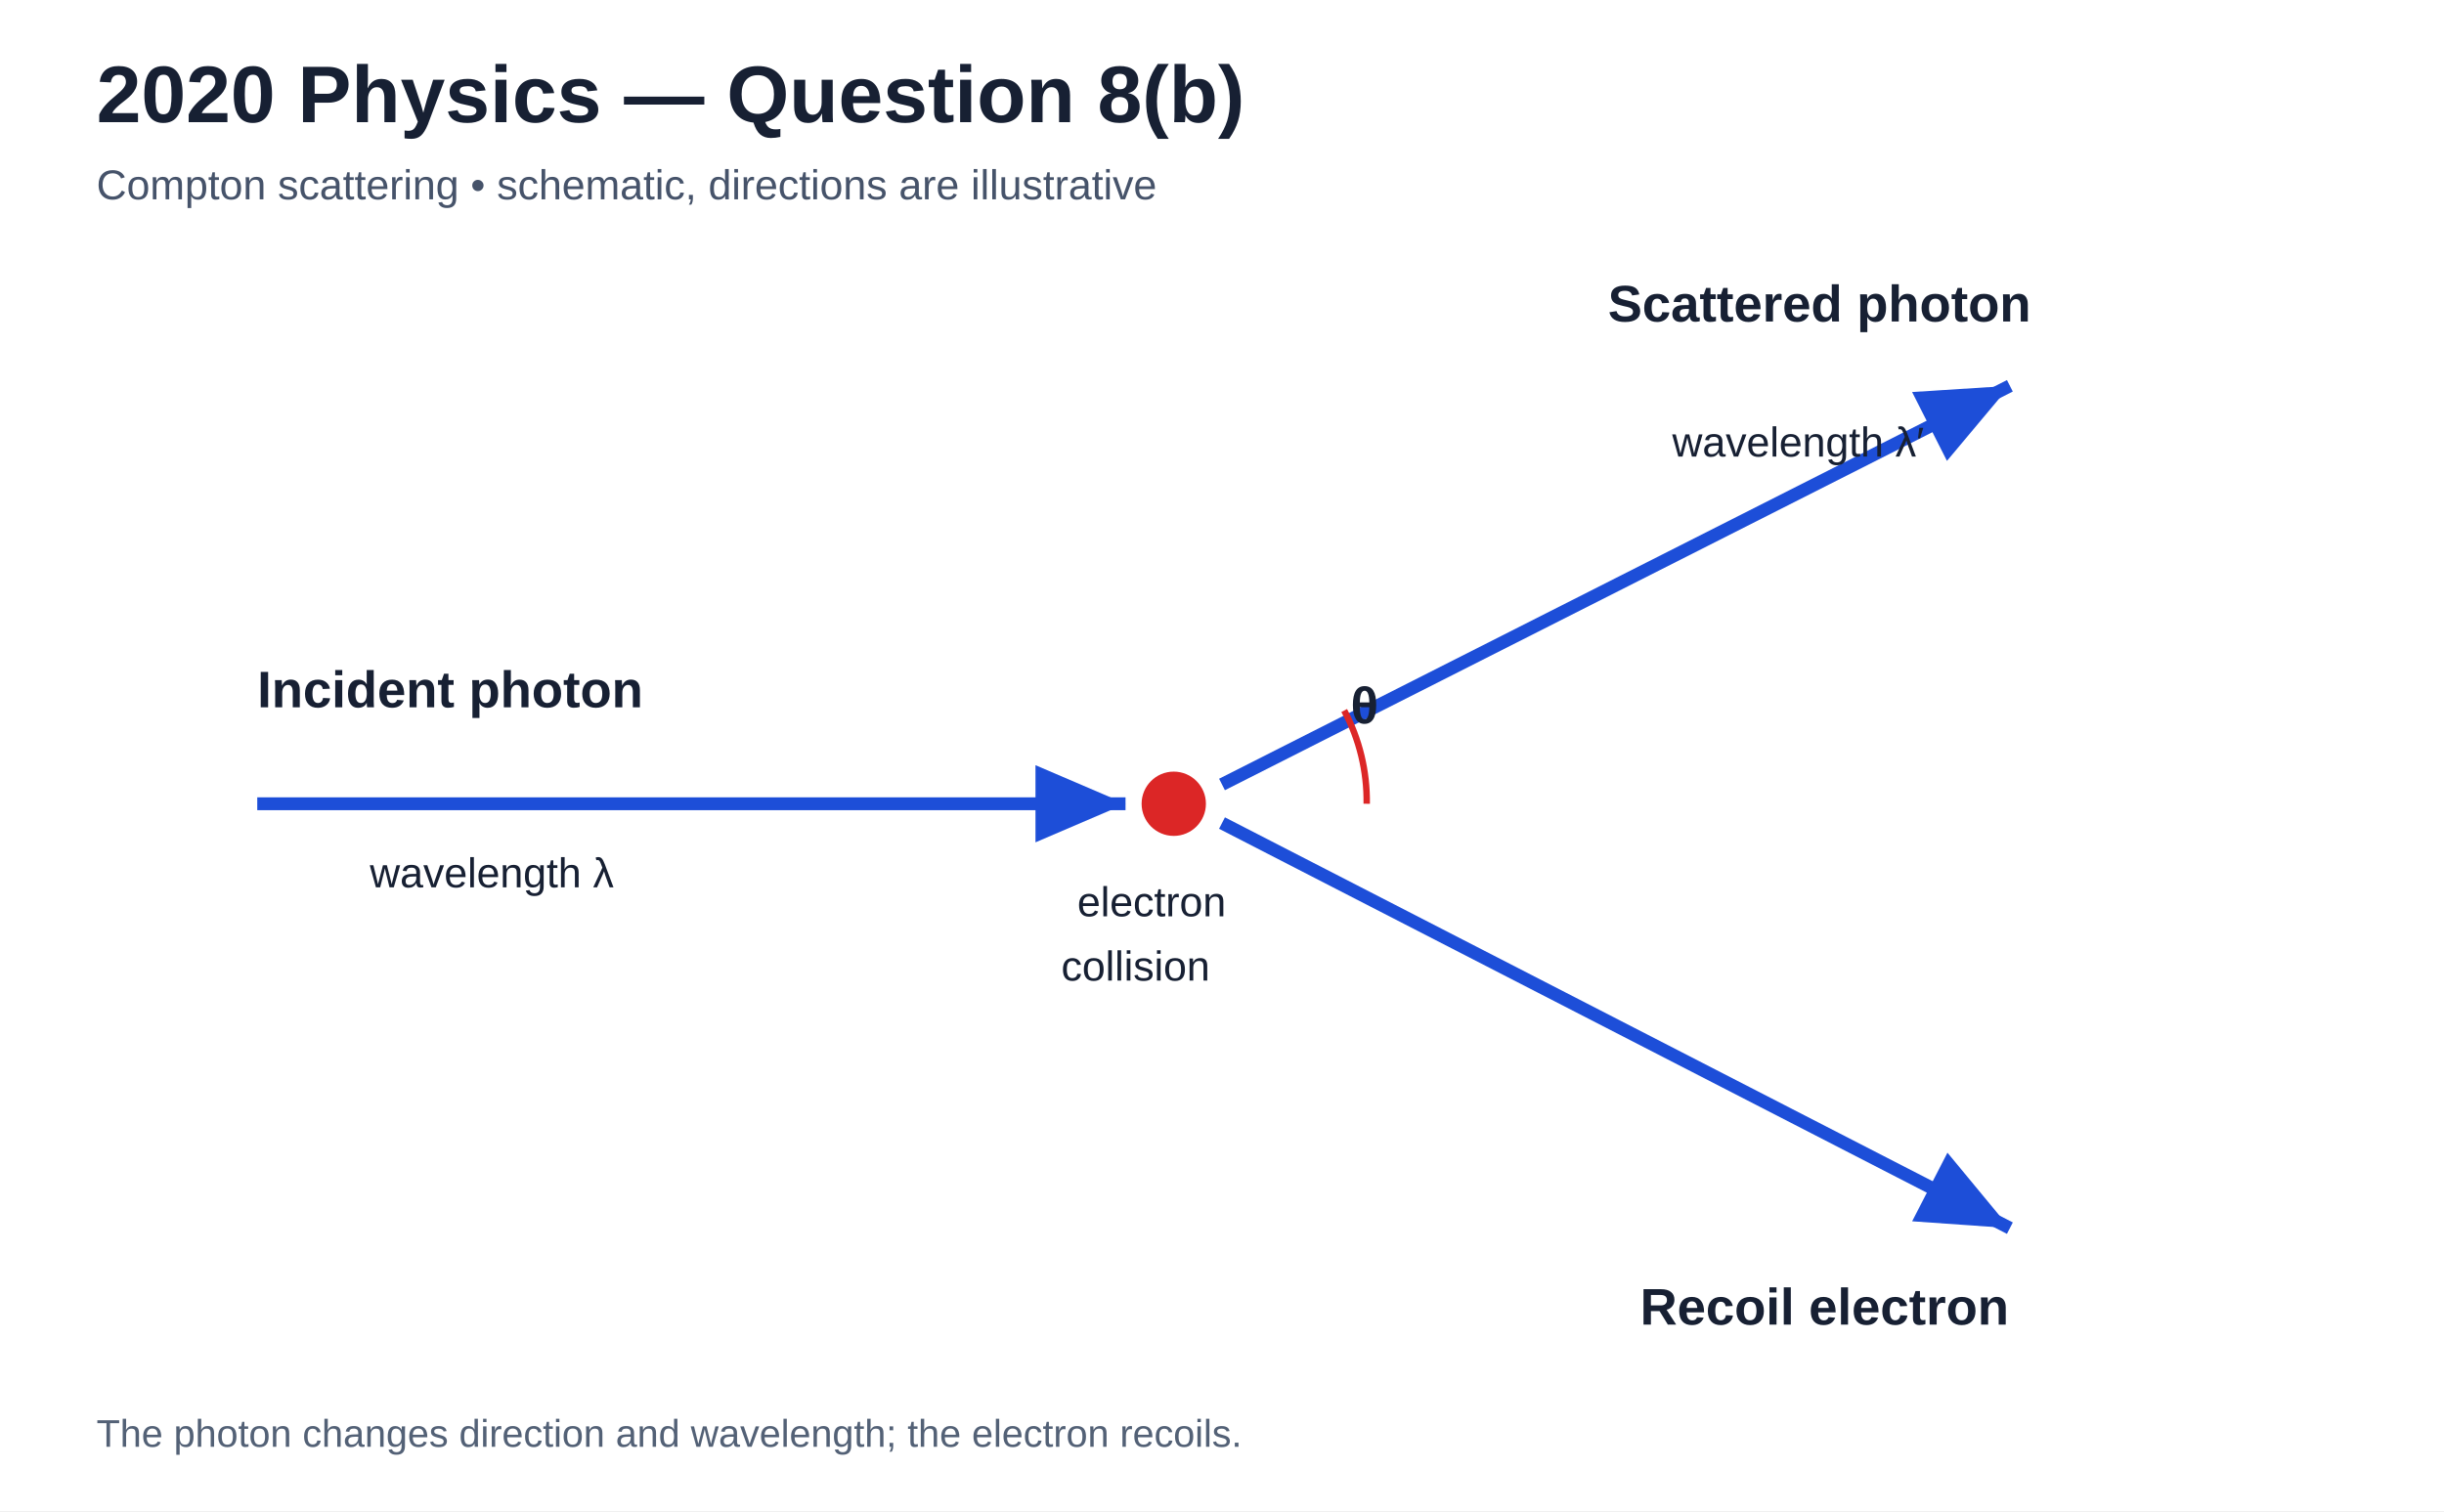
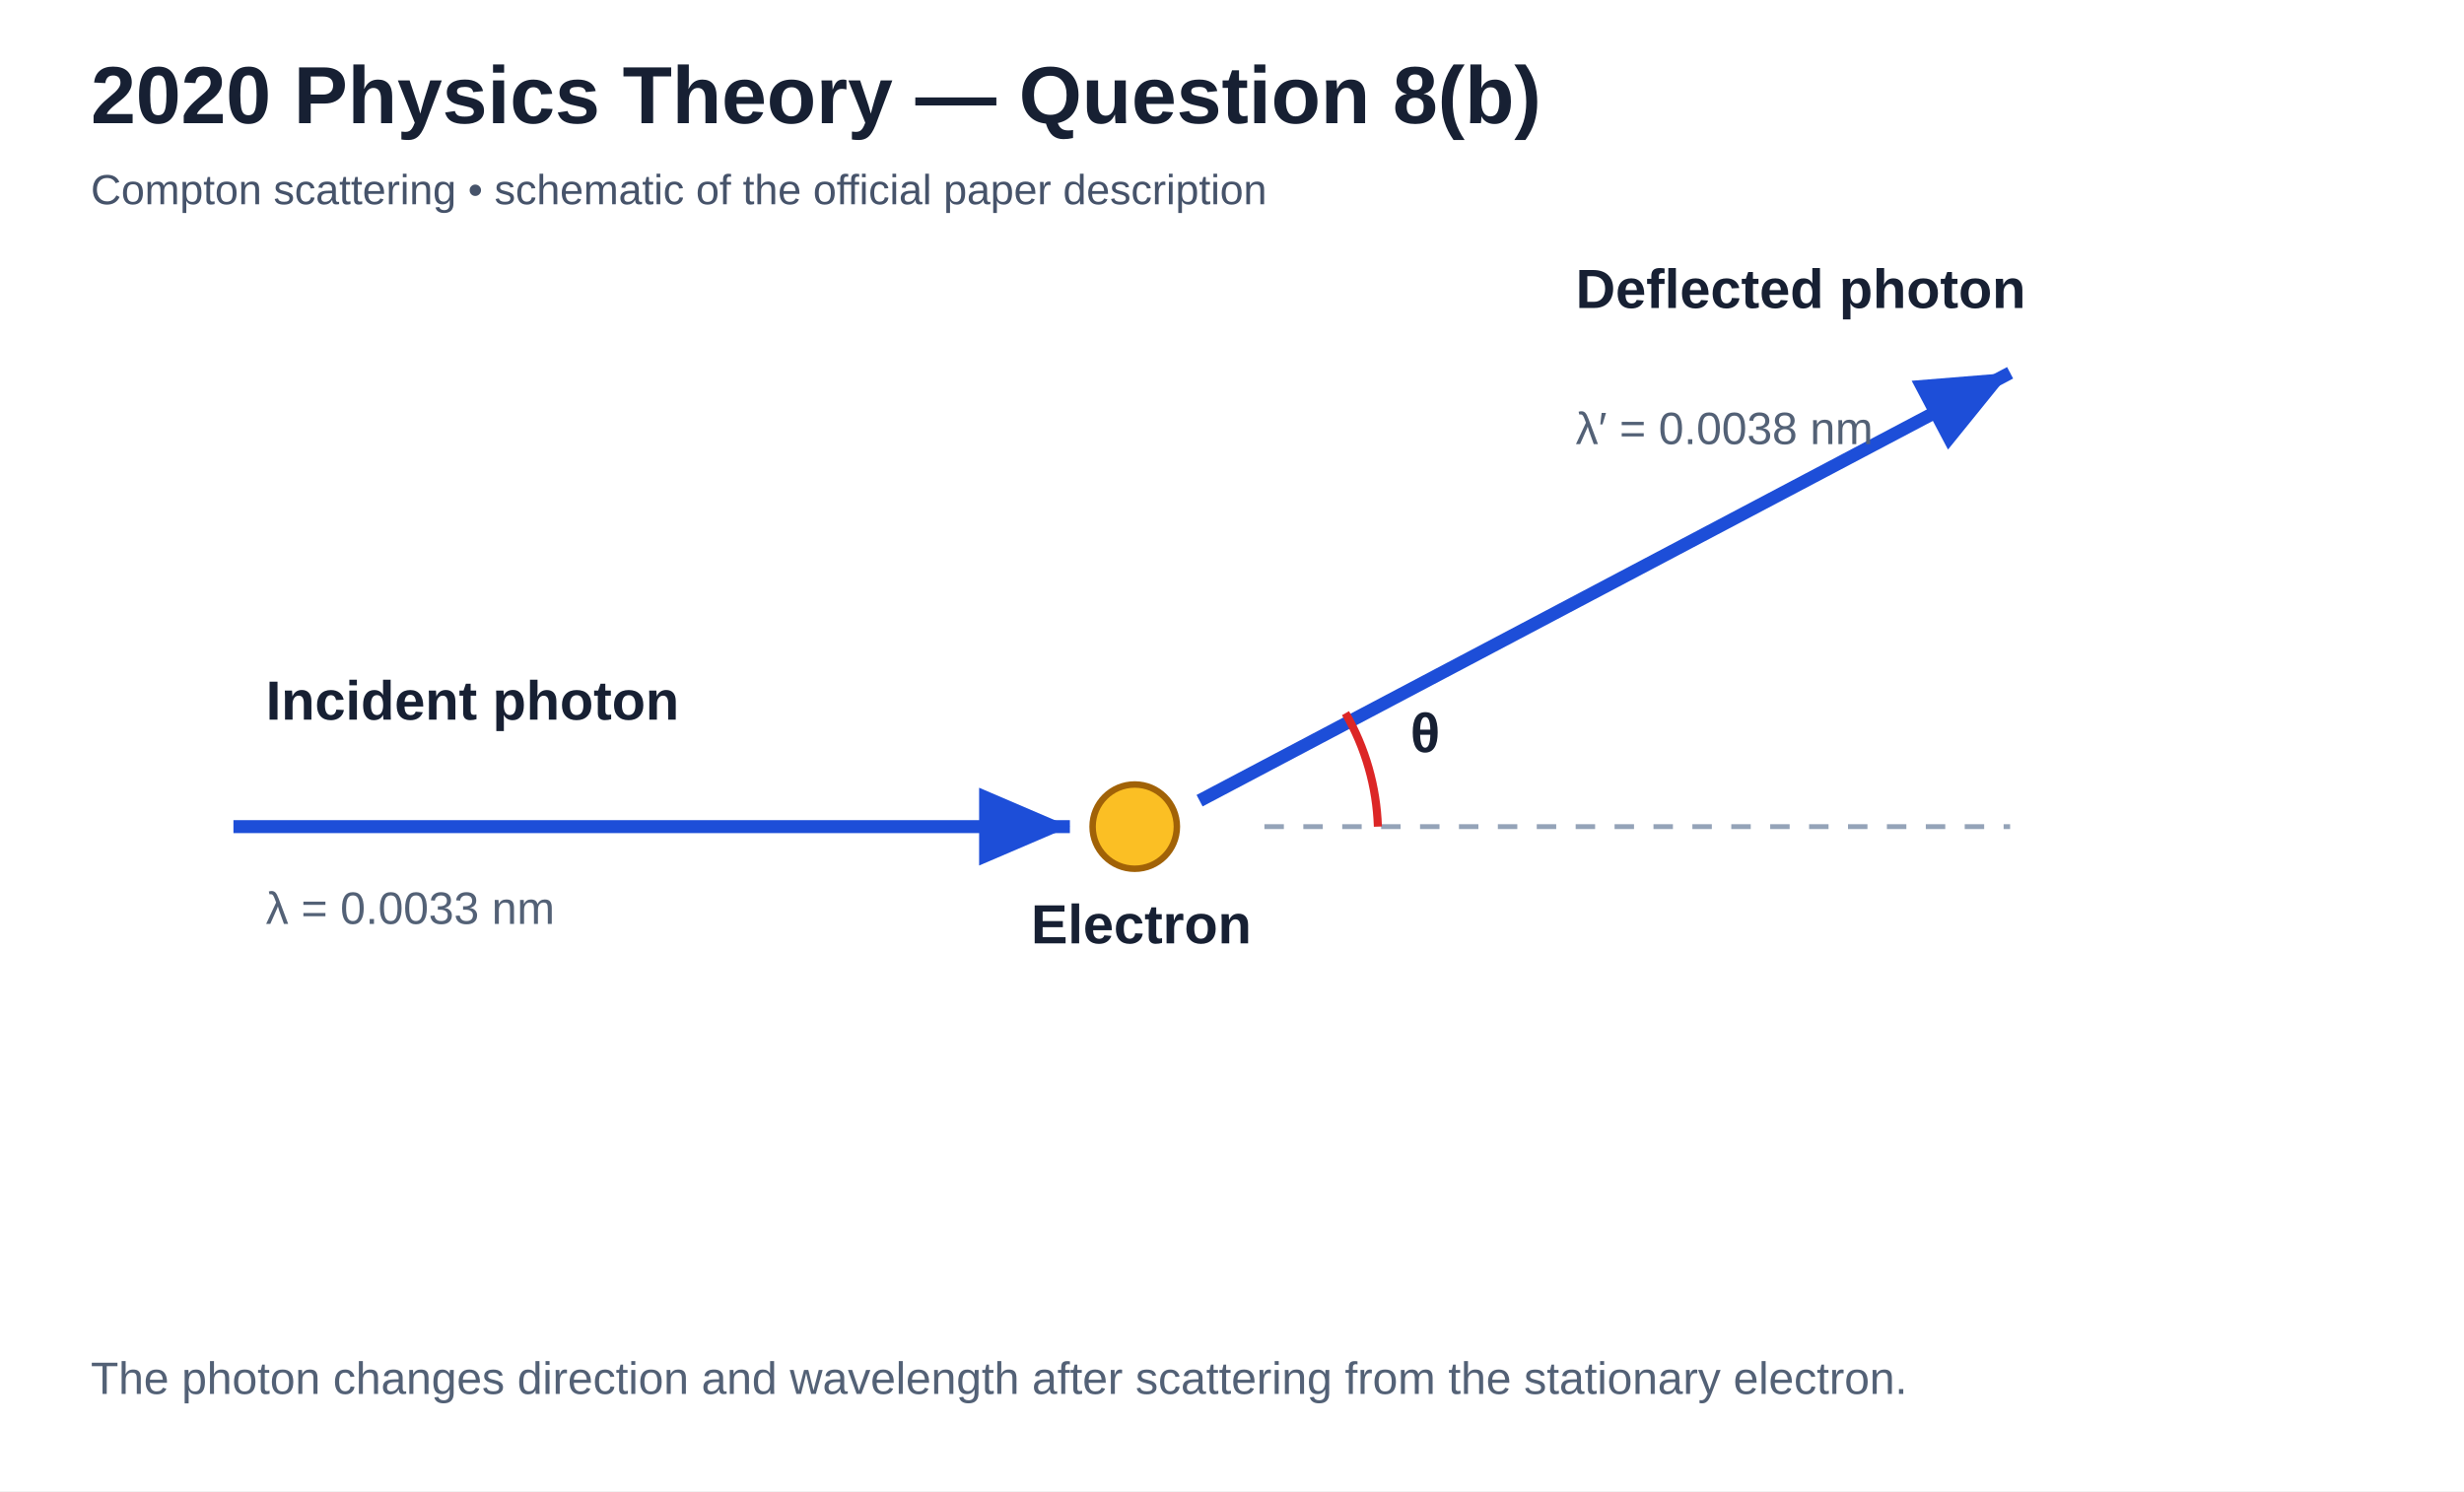
- <svg xmlns="http://www.w3.org/2000/svg" width="760" height="470" viewBox="0 0 760 470">
-   <style>text{font-family:Arial,Helvetica,sans-serif;fill:#172033} .title{font-size:25px;font-weight:700}.sub{font-size:13px;fill:#46536a}.axis{stroke:#172033;stroke-width:2;fill:none}.grid{stroke:#d7dee8;stroke-width:1}.curve{stroke:#1d4ed8;stroke-width:4;fill:none;stroke-linecap:round;stroke-linejoin:round}.mark{fill:#dc2626;stroke:#fff;stroke-width:2}.label{font-size:16px;font-weight:700}.small{font-size:13px}.note{font-size:12px;fill:#536176}</style>
+ <svg xmlns="http://www.w3.org/2000/svg" width="760" height="460" viewBox="0 0 760 460">
+   <style>text{font-family:Arial,Helvetica,sans-serif;fill:#172033}.title{font-size:25px;font-weight:700}.sub{font-size:13px;fill:#46536a}.label{font-size:17px;font-weight:700}.small{font-size:14px;fill:#536176}</style>
  <defs>
    <marker id="ray" markerWidth="9" markerHeight="9" refX="7" refY="3" orient="auto">
      <path d="M0 0L7 3L0 6Z" fill="#1d4ed8" />
    </marker>
  </defs>
-   <rect width="760" height="470" fill="white" />
-   <text x="30" y="38" class="title">2020 Physics — Question 8(b)</text>
-   <text x="30" y="62" class="sub">Compton scattering • schematic, directions are illustrative</text>
-   <circle cx="365" cy="250" r="10" fill="#dc2626" />
-   <path d="M80 250H350" stroke="#1d4ed8" stroke-width="4" marker-end="url(#ray)" />
-   <path d="M380 244L625 120" stroke="#1d4ed8" stroke-width="4" marker-end="url(#ray)" />
-   <path d="M380 256L625 382" stroke="#1d4ed8" stroke-width="4" marker-end="url(#ray)" />
-   <path d="M425 250A60 60 0 0 0 418 221" stroke="#dc2626" stroke-width="2" fill="none" />
-   <g class="label">
-     <text x="80" y="220">Incident photon</text>
-     <text x="500" y="100">Scattered photon</text>
-     <text x="510" y="412">Recoil electron</text>
-     <text x="420" y="225">θ</text>
-   </g>
-   <g class="small">
-     <text x="115" y="276">wavelength λ</text>
-     <text x="520" y="142">wavelength λ′</text>
-     <text x="335" y="285">electron</text>
-     <text x="330" y="305">collision</text>
-   </g>
-   <text x="30" y="450" class="note">The photon changes direction and wavelength; the electron recoils.</text>
+   <rect width="760" height="460" fill="white" />
+   <text x="28" y="38" class="title">2020 Physics Theory — Question 8(b)</text>
+   <text x="28" y="63" class="sub">Compton scattering • schematic of the official paper description</text>
+   <circle cx="350" cy="255" r="13" fill="#fbbf24" stroke="#a16207" stroke-width="2" />
+   <path d="M72 255H330" stroke="#1d4ed8" stroke-width="4" marker-end="url(#ray)" fill="none" />
+   <path d="M370 247L620 115" stroke="#1d4ed8" stroke-width="4" marker-end="url(#ray)" fill="none" />
+   <path d="M390 255H620" stroke="#94a3b8" stroke-width="1.5" stroke-dasharray="6 6" />
+   <path d="M425 255A75 75 0 0 0 415 220" stroke="#dc2626" stroke-width="2.5" fill="none" />
+   <text x="82" y="222" class="label">Incident photon</text>
+   <text x="82" y="285" class="small">λ = 0.0033 nm</text>
+   <text x="486" y="95" class="label">Deflected photon</text>
+   <text x="486" y="137" class="small">λ′ = 0.0038 nm</text>
+   <text x="318" y="291" class="label">Electron</text>
+   <text x="435" y="232" class="label">θ</text>
+   <text x="28" y="430" class="small">The photon changes direction and wavelength after scattering from the stationary electron.</text>
</svg>
